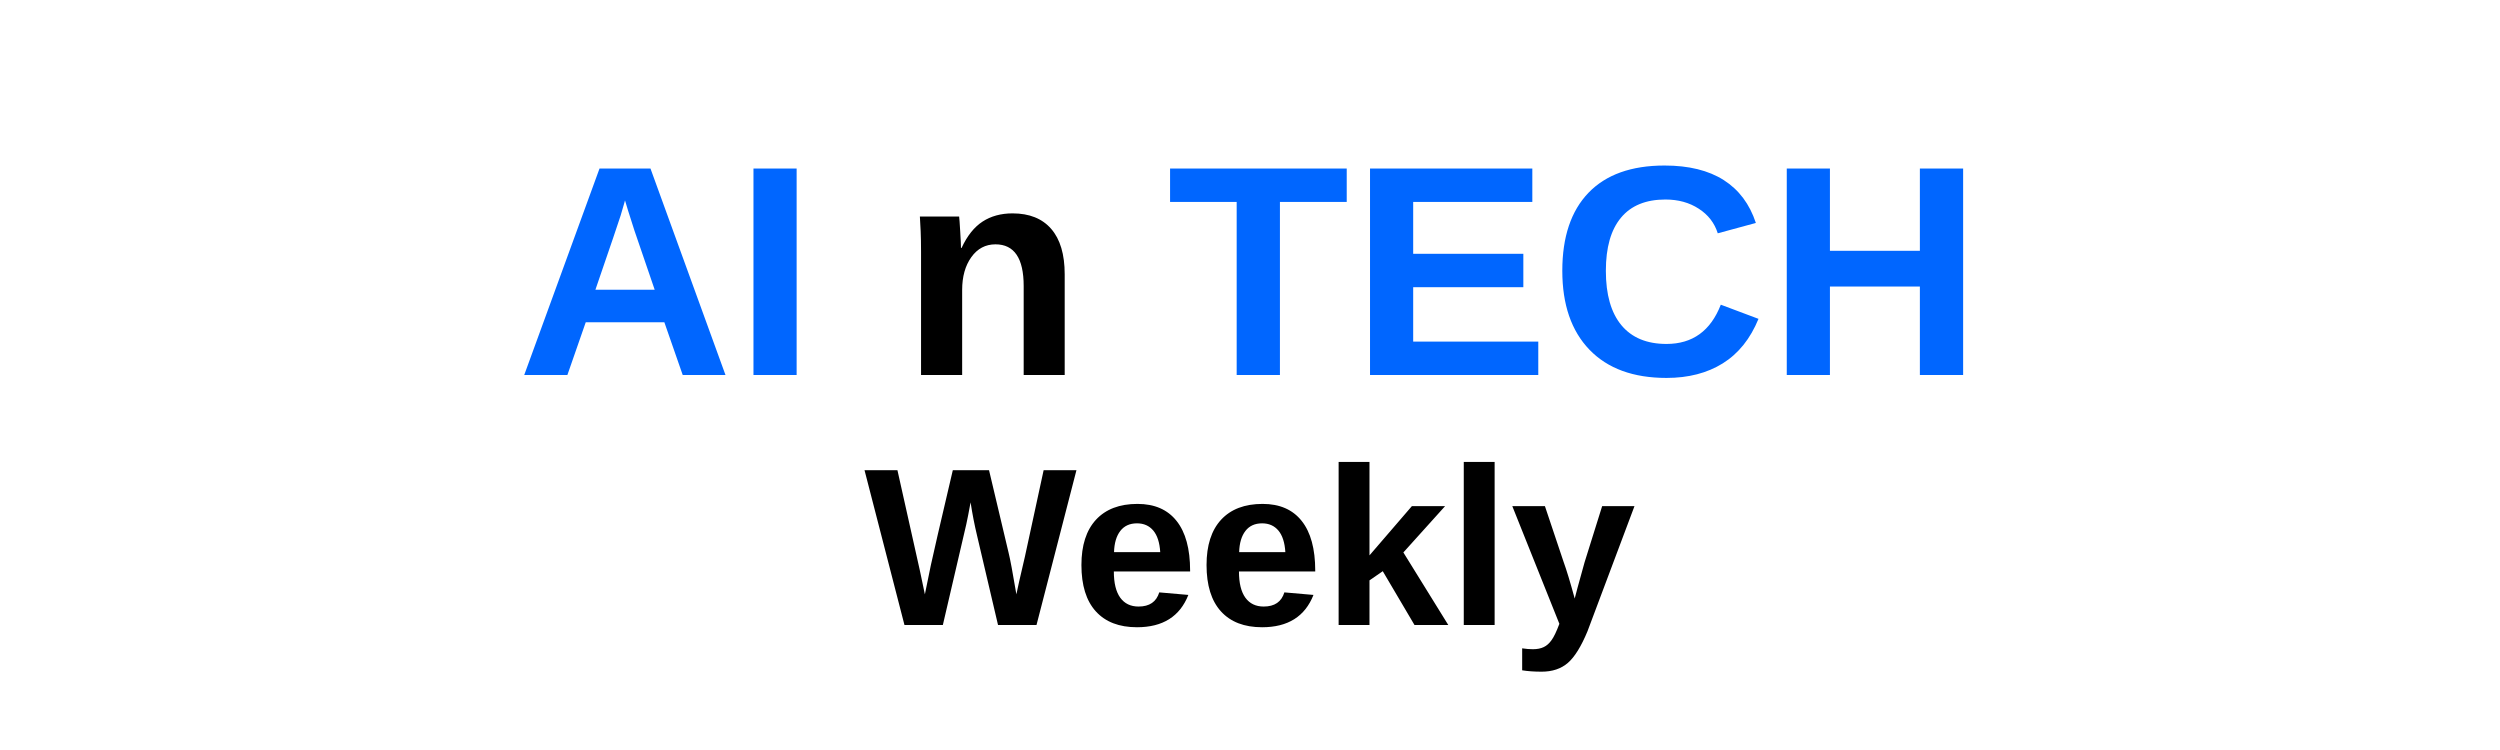
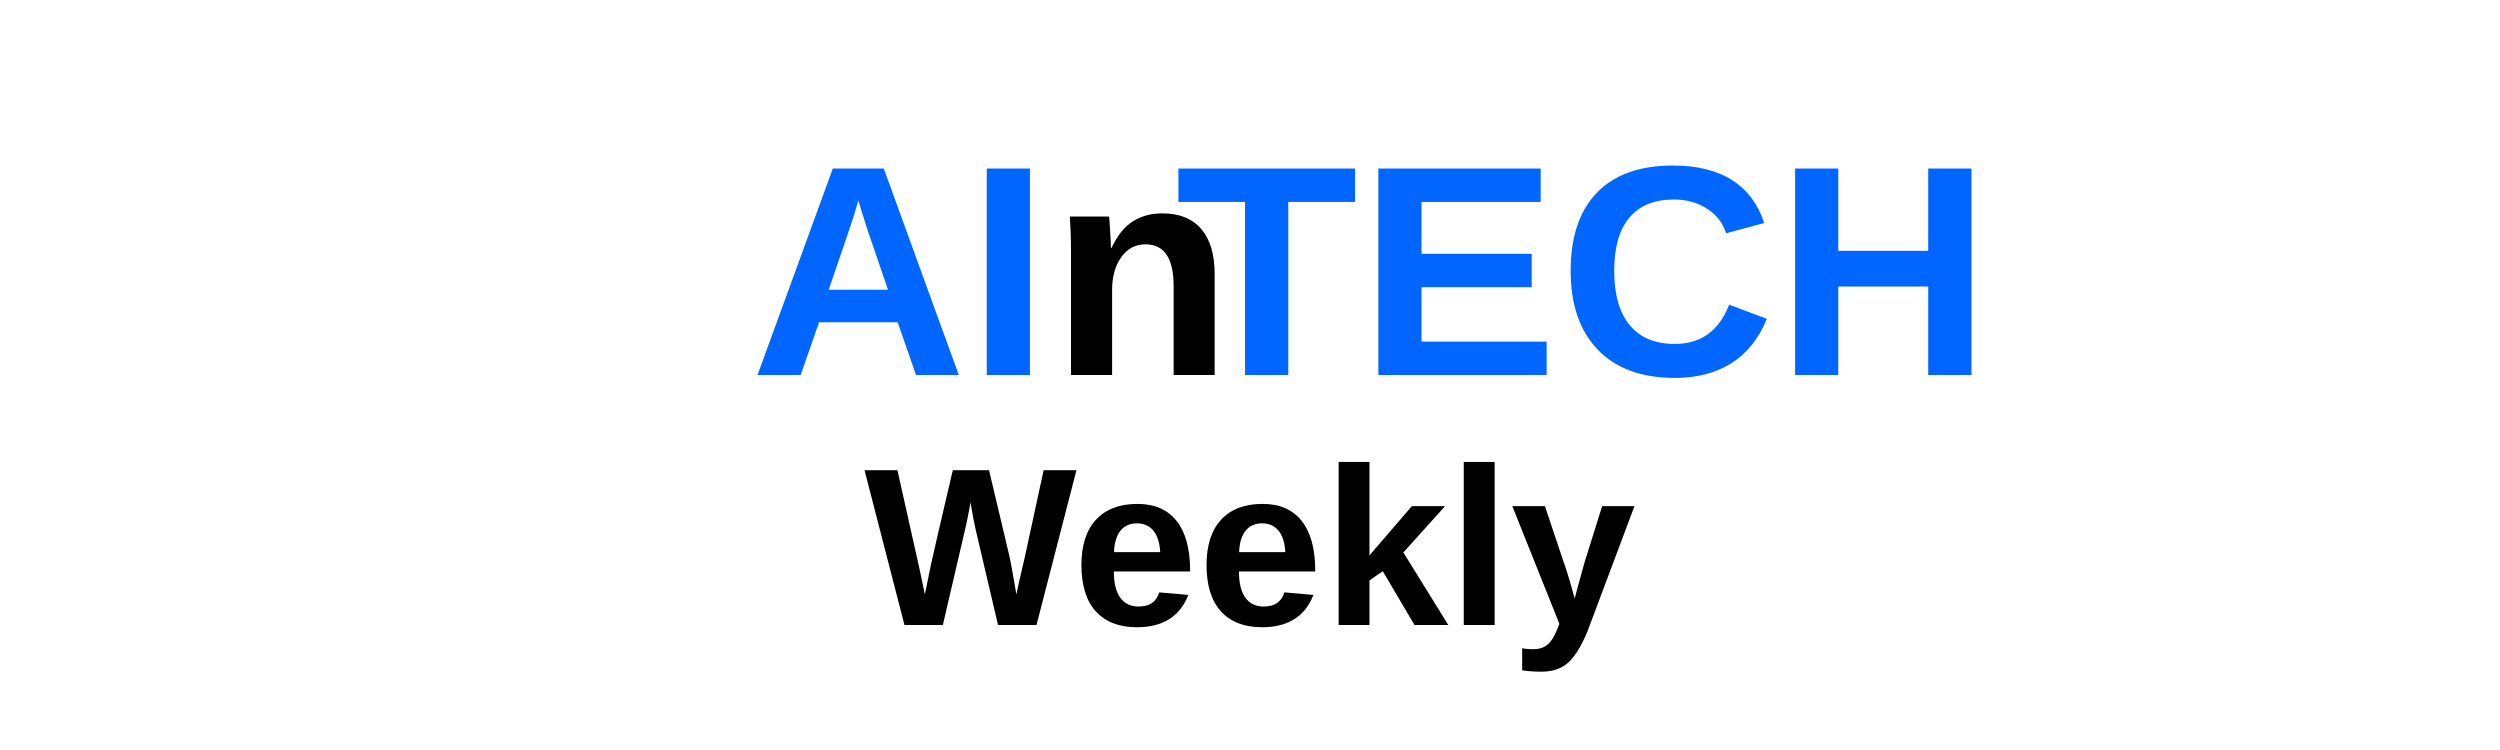
<svg xmlns="http://www.w3.org/2000/svg" width="400" height="120">
-   <text x="200" y="60" font-family="Arial, sans-serif" font-size="48" font-weight="bold" text-anchor="middle" fill="#0066FF">
-     <tspan fill="#0066FF">AI</tspan>
-     <tspan fill="#000000">n</tspan>
-     <tspan fill="#0066FF">TECH</tspan>
-   </text>
+   <text x="120" y="60" font-family="Arial, sans-serif" font-size="48" font-weight="bold" fill="#0066FF">AI</text>
+   <text x="168" y="60" font-family="Arial, sans-serif" font-size="48" font-weight="bold" fill="#000000">n</text>
+   <text x="188" y="60" font-family="Arial, sans-serif" font-size="48" font-weight="bold" fill="#0066FF">TECH</text>
  <text x="200" y="100" font-family="Arial, sans-serif" font-size="36" font-weight="bold" text-anchor="middle" fill="#000000">Weekly</text>
</svg>
